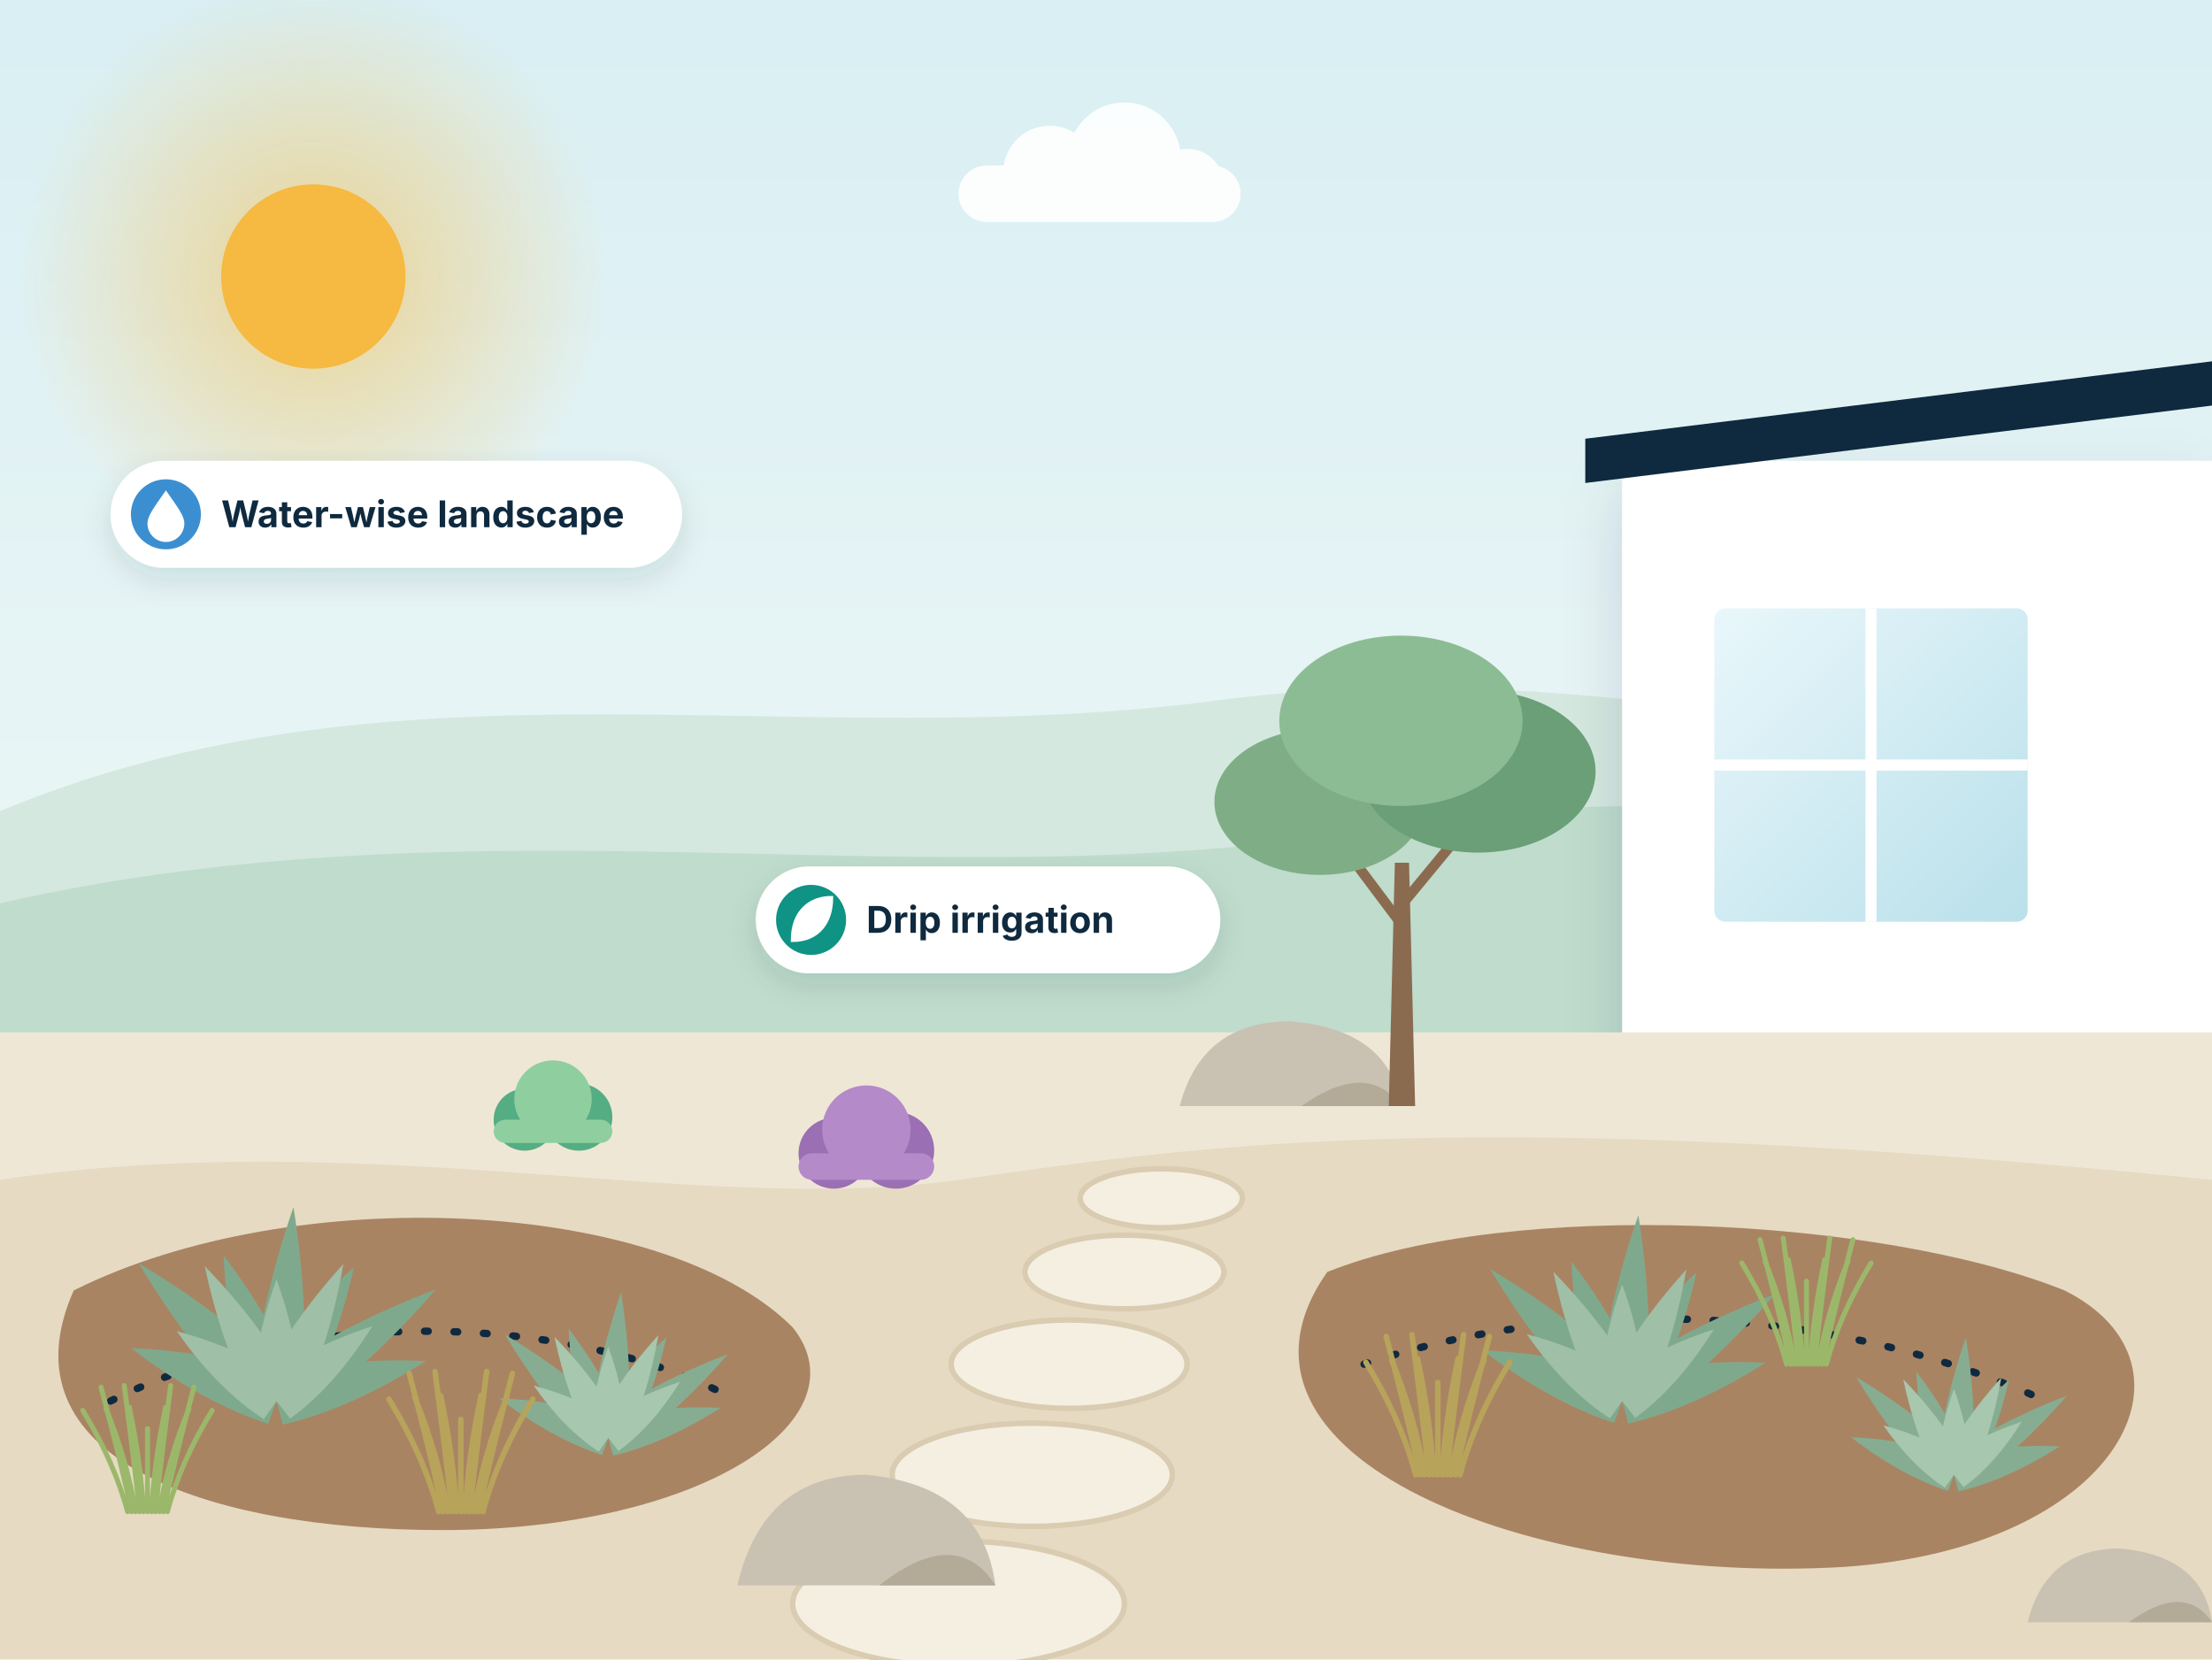
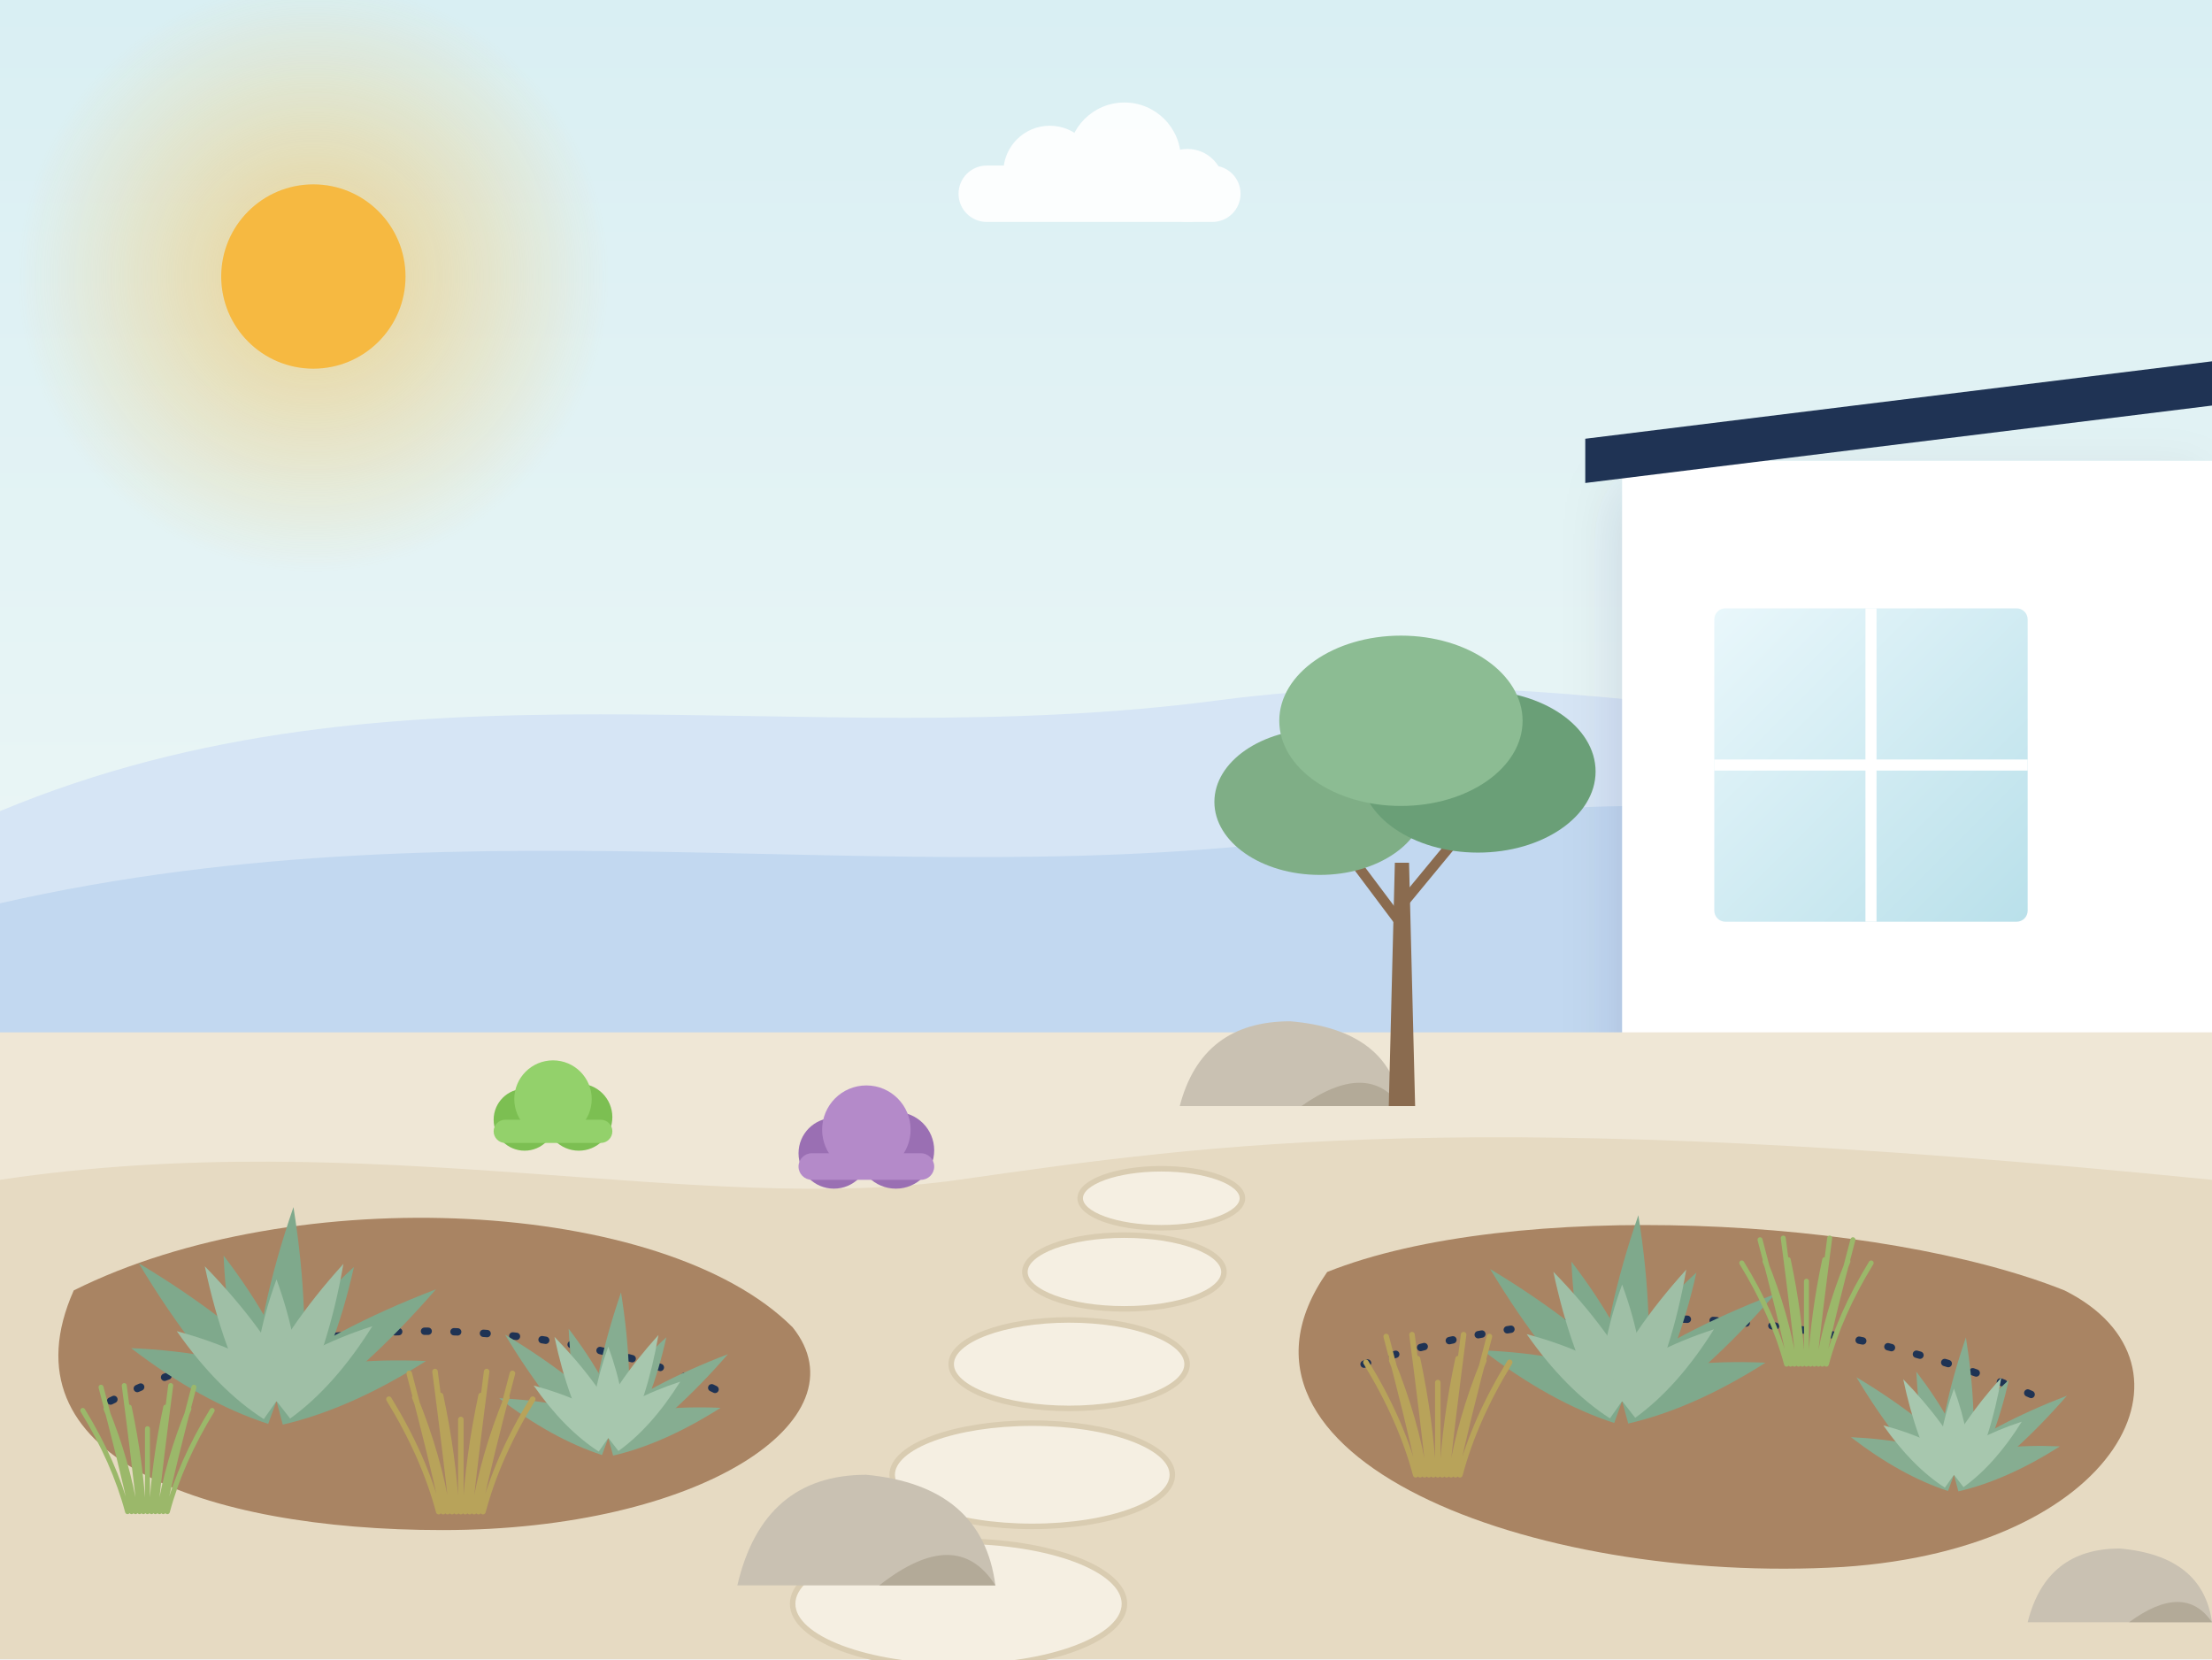
<svg xmlns="http://www.w3.org/2000/svg" viewBox="0 0 1200 900" width="1200" height="900">
  <defs>
    <linearGradient id="sky" x1="0" y1="0" x2="0" y2="1">
      <stop offset="0" stop-color="#d9eff3" />
      <stop offset="0.65" stop-color="#eef7f6" />
      <stop offset="1" stop-color="#fbf6ea" />
    </linearGradient>
    <linearGradient id="dusk" x1="0" y1="0" x2="0" y2="1">
      <stop offset="0" stop-color="#0f2a3f" />
      <stop offset="1" stop-color="#1d4766" />
    </linearGradient>
    <radialGradient id="sunGlow" cx="0.5" cy="0.5" r="0.5">
      <stop offset="0" stop-color="#f6b941" stop-opacity="0.55" />
      <stop offset="1" stop-color="#f6b941" stop-opacity="0" />
    </radialGradient>
    <radialGradient id="lampGlow" cx="0.5" cy="0.5" r="0.5">
      <stop offset="0" stop-color="#ffe7a8" stop-opacity="0.85" />
      <stop offset="1" stop-color="#ffe7a8" stop-opacity="0" />
    </radialGradient>
    <linearGradient id="warmGlass" x1="0" y1="0" x2="1" y2="1">
      <stop offset="0" stop-color="#fff1c7" />
      <stop offset="1" stop-color="#ffd06a" />
    </linearGradient>
    <linearGradient id="coolGlass" x1="0" y1="0" x2="1" y2="1">
      <stop offset="0" stop-color="#e9f7fb" />
      <stop offset="1" stop-color="#b9e0ea" />
    </linearGradient>
    <linearGradient id="metal" x1="0" y1="0" x2="1" y2="0">
      <stop offset="0" stop-color="#e7edf1" />
      <stop offset="0.5" stop-color="#ffffff" />
      <stop offset="1" stop-color="#d6e0e7" />
    </linearGradient>
    <linearGradient id="cone" x1="0" y1="0" x2="0" y2="1">
      <stop offset="0" stop-color="#ffe7a8" stop-opacity="0.75" />
      <stop offset="1" stop-color="#ffe7a8" stop-opacity="0" />
    </linearGradient>
    <filter id="shadow" x="-20%" y="-20%" width="140%" height="160%">
-       <feDropShadow dx="0" dy="14" stdDeviation="16" flood-color="#0f2a3f" flood-opacity="0.14" />
+       <feDropShadow dx="0" dy="14" stdDeviation="16" flood-color="#1f3354" flood-opacity="0.14" />
    </filter>
    <filter id="softShadow" x="-20%" y="-20%" width="140%" height="160%">
-       <feDropShadow dx="0" dy="6" stdDeviation="8" flood-color="#0f2a3f" flood-opacity="0.12" />
+       <feDropShadow dx="0" dy="6" stdDeviation="8" flood-color="#1f3354" flood-opacity="0.12" />
    </filter>
  </defs>
  <rect width="1200" height="900" fill="url(#sky)" />
  <circle cx="170" cy="150" r="160" fill="url(#sunGlow)" />
  <circle cx="170" cy="150" r="50" fill="#f6b941" />
  <g fill="#fff" opacity="0.9" transform="translate(520 70) scale(0.9)">
    <rect x="0" y="22" width="170" height="34" rx="17" />
    <circle cx="55" cy="26" r="28" />
    <circle cx="100" cy="18" r="34" />
    <circle cx="138" cy="34" r="22" />
  </g>
-   <path d="M0 440 C 216 350, 432 410, 660 380 S 1020 430, 1200 370 V 660 H 0 Z" fill="#d4e8df" />
-   <path d="M0 490 C 264 430, 504 490, 744 450 S 1080 480, 1200 440 V 660 H 0 Z" fill="#bfdccd" />
+   <path d="M0 440 C 216 350, 432 410, 660 380 S 1020 430, 1200 370 V 660 H 0 Z" fill="#d6e5f5" />
+   <path d="M0 490 C 264 430, 504 490, 744 450 S 1080 480, 1200 440 V 660 H 0 Z" fill="#c2d8f0" />
  <g filter="url(#shadow)">
    <rect x="880" y="250" width="320" height="380" fill="#fff" />
  </g>
-   <path d="M860 262 L 1200 220 V 196 L 860 238 Z" fill="#0f2a3f" />
+   <path d="M860 262 L 1200 220 V 196 L 860 238 Z" fill="#1f3354" />
  <rect x="930" y="330" width="170" height="170" rx="6" fill="url(#coolGlass)" />
  <path d="M1015 330 V 500 M 930 415 H 1100" stroke="#fff" stroke-width="6" />
-   <rect x="880" y="600" width="320" height="30" fill="#eef3f6" />
+   <rect x="880" y="600" width="320" height="30" fill="#eef3fa" />
  <path d="M0 560 H 1200 V 900 H 0 Z" fill="#efe7d6" />
  <path d="M0 640 C 200 610, 380 660, 520 640 S 800 600, 1200 640 V 900 H 0 Z" fill="#e6dac2" />
  <path d="M40 700 C 160 640, 360 650, 430 720 C 470 770, 380 830, 240 830 C 110 830, 0 790, 40 700 Z" fill="#a98463" />
  <path d="M720 690 C 820 650, 1020 660, 1120 700 C 1200 740, 1150 840, 1000 850 C 830 860, 650 790, 720 690 Z" fill="#a98463" />
  <ellipse cx="520" cy="870" rx="90" ry="34" fill="#f5efe2" stroke="#d9ccb1" stroke-width="3" />
  <ellipse cx="560" cy="800" rx="76" ry="28" fill="#f5efe2" stroke="#d9ccb1" stroke-width="3" />
  <ellipse cx="580" cy="740" rx="64" ry="24" fill="#f5efe2" stroke="#d9ccb1" stroke-width="3" />
  <ellipse cx="610" cy="690" rx="54" ry="20" fill="#f5efe2" stroke="#d9ccb1" stroke-width="3" />
  <ellipse cx="630" cy="650" rx="44" ry="16" fill="#f5efe2" stroke="#d9ccb1" stroke-width="3" />
-   <path d="M60 760 C 180 700, 330 720, 400 760" stroke="#0f2a3f" stroke-width="4" fill="none" stroke-dasharray="2 14" stroke-linecap="round" />
-   <path d="M740 740 C 860 700, 1000 710, 1110 760" stroke="#0f2a3f" stroke-width="4" fill="none" stroke-dasharray="2 14" stroke-linecap="round" />
+   <path d="M60 760 C 180 700, 330 720, 400 760" stroke="#1f3354" stroke-width="4" fill="none" stroke-dasharray="2 14" stroke-linecap="round" />
+   <path d="M740 740 C 860 700, 1000 710, 1110 760" stroke="#1f3354" stroke-width="4" fill="none" stroke-dasharray="2 14" stroke-linecap="round" />
  <g>
    <path d="M145.5 772.4 Q 109.5 760.7 71.1 731.3 Q 119.4 733.4 154.5 747.6 Z" fill="#7fa98c" />
    <path d="M140.7 769.3 Q 106.1 736.7 75.3 685.3 Q 126.7 716.1 159.3 750.7 Z" fill="#7fa98c" />
    <path d="M137.6 764.5 Q 123.4 729.4 121.3 681.1 Q 150.7 719.5 162.4 755.5 Z" fill="#7fa98c" />
    <path d="M136.9 758.8 Q 139.7 711.4 159.2 654.8 Q 168.6 713.9 163.1 761.2 Z" fill="#7fa98c" />
    <path d="M138.6 753.4 Q 156.3 720 192 687.3 Q 181.5 734.5 161.4 766.6 Z" fill="#7fa98c" />
    <path d="M142.4 749.2 Q 180.6 720.8 236.5 699.4 Q 197.3 744.6 157.6 770.8 Z" fill="#7fa98c" />
    <path d="M146.6 747.2 Q 182.8 736.2 231.1 738.3 Q 190.3 764.2 153.4 772.8 Z" fill="#7fa98c" />
    <path d="M143.1 769.8 Q 118.1 753.8 95.9 722.1 Q 133.2 732.2 156.9 750.2 Z" fill="#9fbfa6" />
    <path d="M139.4 765.6 Q 120.9 733.3 111.1 686.9 Q 144.2 720.9 160.6 754.4 Z" fill="#9fbfa6" />
    <path d="M138 760 Q 136.8 730.3 150 694 Q 163.2 730.3 162 760 Z" fill="#9fbfa6" />
    <path d="M139.2 754.7 Q 154.5 720.7 186.3 685.6 Q 178.2 732.3 160.8 765.3 Z" fill="#9fbfa6" />
    <path d="M142.6 750.5 Q 165.3 731.3 202 719.4 Q 181.5 752.1 157.4 769.5 Z" fill="#9fbfa6" />
  </g>
  <g>
    <path d="M326.6 789.3 Q 299.6 780.5 270.8 758.5 Q 307.1 760.1 333.4 770.7 Z" fill="#86ad91" />
    <path d="M323 787 Q 297.1 762.5 274 724 Q 312.5 747.1 337 773 Z" fill="#86ad91" />
    <path d="M320.7 783.4 Q 310.1 757.1 308.5 720.8 Q 330.5 749.6 339.3 776.6 Z" fill="#86ad91" />
    <path d="M320.1 779.1 Q 322.3 743.5 336.9 701.1 Q 344 745.4 339.9 780.9 Z" fill="#86ad91" />
    <path d="M321.4 775.1 Q 334.7 750 361.5 725.4 Q 353.6 760.9 338.6 785 Z" fill="#86ad91" />
    <path d="M324.3 771.9 Q 352.9 750.6 394.9 734.6 Q 365.4 768.5 335.7 788.1 Z" fill="#86ad91" />
    <path d="M327.4 770.4 Q 354.6 762.1 390.9 763.7 Q 360.2 783.2 332.6 789.6 Z" fill="#86ad91" />
    <path d="M324.8 787.4 Q 306.1 775.3 289.5 751.6 Q 317.4 759.1 335.2 772.6 Z" fill="#a7c7ae" />
    <path d="M322.1 784.2 Q 308.1 760 300.8 725.2 Q 325.6 750.7 337.9 775.8 Z" fill="#a7c7ae" />
    <path d="M321 780 Q 320.1 757.7 330 730.5 Q 339.9 757.7 339 780 Z" fill="#a7c7ae" />
    <path d="M321.9 776.1 Q 333.4 750.5 357.2 724.2 Q 351.1 759.2 338.1 783.9 Z" fill="#a7c7ae" />
    <path d="M324.5 772.9 Q 341.5 758.5 369 749.5 Q 353.6 774.1 335.5 787.1 Z" fill="#a7c7ae" />
  </g>
  <g>
    <path d="M875.7 771.9 Q 841.2 760.7 804.4 732.5 Q 850.7 734.5 884.3 748.1 Z" fill="#7fa98c" />
    <path d="M871.1 768.9 Q 838 737.6 808.4 688.4 Q 857.6 718 888.9 751.1 Z" fill="#7fa98c" />
    <path d="M868.1 764.3 Q 854.5 730.7 852.5 684.4 Q 880.7 721.2 891.9 755.7 Z" fill="#7fa98c" />
    <path d="M867.4 758.9 Q 870.1 713.4 888.8 659.2 Q 897.8 715.8 892.6 761.1 Z" fill="#7fa98c" />
    <path d="M869 753.7 Q 886.1 721.7 920.3 690.3 Q 910.2 735.6 891 766.3 Z" fill="#7fa98c" />
    <path d="M872.7 749.6 Q 909.3 722.5 962.9 702 Q 925.3 745.3 887.3 770.4 Z" fill="#7fa98c" />
    <path d="M876.7 747.8 Q 911.4 737.2 957.8 739.2 Q 918.6 764.1 883.3 772.2 Z" fill="#7fa98c" />
    <path d="M873.4 769.4 Q 849.4 754 828.2 723.7 Q 863.9 733.3 886.6 750.6 Z" fill="#9fbfa6" />
    <path d="M869.8 765.4 Q 852.1 734.4 842.7 689.9 Q 874.4 722.5 890.2 754.6 Z" fill="#9fbfa6" />
    <path d="M868.5 760 Q 867.4 731.5 880 696.8 Q 892.7 731.5 891.5 760 Z" fill="#9fbfa6" />
    <path d="M869.7 755 Q 884.3 722.4 914.8 688.7 Q 907 733.5 890.3 765 Z" fill="#9fbfa6" />
    <path d="M872.9 750.9 Q 894.6 732.5 929.8 721.1 Q 910.2 752.4 887.1 769.1 Z" fill="#9fbfa6" />
  </g>
  <g>
    <path d="M1056.8 808.8 Q 1031.3 800.5 1004.1 779.6 Q 1038.4 781.2 1063.2 791.2 Z" fill="#86ad91" />
    <path d="M1053.4 806.6 Q 1028.9 783.5 1007.1 747.1 Q 1043.5 768.9 1066.6 793.4 Z" fill="#86ad91" />
    <path d="M1051.2 803.2 Q 1041.2 778.4 1039.6 744.1 Q 1060.5 771.3 1068.8 796.8 Z" fill="#86ad91" />
    <path d="M1050.7 799.2 Q 1052.7 765.6 1066.5 725.5 Q 1073.2 767.4 1069.3 800.8 Z" fill="#86ad91" />
    <path d="M1051.9 795.3 Q 1064.5 771.7 1089.8 748.5 Q 1082.3 782 1068.1 804.7 Z" fill="#86ad91" />
    <path d="M1054.6 792.3 Q 1081.7 772.3 1121.3 757.1 Q 1093.5 789.1 1065.4 807.7 Z" fill="#86ad91" />
    <path d="M1057.6 791 Q 1083.2 783.1 1117.5 784.6 Q 1088.5 803 1062.4 809 Z" fill="#86ad91" />
    <path d="M1055.1 807 Q 1037.4 795.6 1021.7 773.2 Q 1048.1 780.3 1064.9 793 Z" fill="#a7c7ae" />
    <path d="M1052.5 804 Q 1039.4 781.1 1032.5 748.2 Q 1055.9 772.3 1067.5 796 Z" fill="#a7c7ae" />
    <path d="M1051.5 800 Q 1050.7 779 1060 753.3 Q 1069.4 779 1068.5 800 Z" fill="#a7c7ae" />
    <path d="M1052.4 796.3 Q 1063.2 772.2 1085.7 747.3 Q 1080 780.4 1067.6 803.7 Z" fill="#a7c7ae" />
    <path d="M1054.8 793.3 Q 1070.8 779.7 1096.8 771.2 Q 1082.3 794.4 1065.2 806.7 Z" fill="#a7c7ae" />
  </g>
  <path d="M238 820 Q 230 790 211 759 M240.4 820 Q 234 790 222 745 M242.8 820 Q 238 790 225 758 M245.2 820 Q 242 790 236 744 M247.6 820 Q 246 790 239 757 M250 820 Q 250 790 250 770 M252.4 820 Q 254 790 261 757 M254.8 820 Q 258 790 264 744 M257.2 820 Q 262 790 275 758 M259.6 820 Q 266 790 278 745 M262 820 Q 270 790 289 759 " stroke="#b8a35a" stroke-width="3" fill="none" stroke-linecap="round" />
  <path d="M768 800 Q 760 770 741 739 M770.4 800 Q 764 770 752 725 M772.8 800 Q 768 770 755 738 M775.2 800 Q 772 770 766 724 M777.6 800 Q 776 770 769 737 M780 800 Q 780 770 780 750 M782.4 800 Q 784 770 791 737 M784.8 800 Q 788 770 794 724 M787.2 800 Q 792 770 805 738 M789.6 800 Q 796 770 808 725 M792 800 Q 800 770 819 739 " stroke="#b8a35a" stroke-width="3" fill="none" stroke-linecap="round" />
  <path d="M969.2 740 Q 962 713 944.9 685.1 M971.4 740 Q 965.6 713 954.8 672.5 M973.5 740 Q 969.2 713 957.5 684.2 M975.7 740 Q 972.8 713 967.4 671.6 M977.8 740 Q 976.4 713 970.1 683.3 M980 740 Q 980 713 980 695 M982.2 740 Q 983.6 713 989.9 683.3 M984.3 740 Q 987.2 713 992.6 671.6 M986.5 740 Q 990.8 713 1002.5 684.2 M988.6 740 Q 994.4 713 1005.2 672.5 M990.8 740 Q 998 713 1015.1 685.1 " stroke="#9bb86a" stroke-width="2.7" fill="none" stroke-linecap="round" />
  <path d="M69.2 820 Q 62 793 44.9 765.1 M71.4 820 Q 65.6 793 54.8 752.5 M73.5 820 Q 69.2 793 57.5 764.2 M75.7 820 Q 72.8 793 67.4 751.6 M77.8 820 Q 76.4 793 70.1 763.3 M80 820 Q 80 793 80 775 M82.2 820 Q 83.6 793 89.9 763.3 M84.3 820 Q 87.2 793 92.6 751.6 M86.5 820 Q 90.8 793 102.5 764.2 M88.6 820 Q 94.4 793 105.2 752.5 M90.8 820 Q 98 793 115.1 765.1 " stroke="#9bb86a" stroke-width="2.7" fill="none" stroke-linecap="round" />
  <path d="M400 860 Q 414 800 470 800 Q 533 806 540 860 Z" fill="#c9c1b2" />
  <path d="M477 860 Q 519 827 540 860 Z" fill="#b3aa98" />
  <path d="M640 600 Q 652 554 700 554 Q 754 558.6 760 600 Z" fill="#c9c1b2" />
  <path d="M706 600 Q 742 574.7 760 600 Z" fill="#b3aa98" />
  <path d="M1100 880 Q 1110 840 1150 840 Q 1195 844 1200 880 Z" fill="#c9c1b2" />
  <path d="M1155 880 Q 1185 858 1200 880 Z" fill="#b3aa98" />
  <g>
    <path d="M753.4 600 L 756.7 468 L 764.4 468 L 767.7 600 Z" fill="#8a6b4f" />
    <path d="M760 501 L 727 457 M 761.1 490 L 797.4 446" stroke="#8a6b4f" stroke-width="5.5" stroke-linecap="round" />
    <ellipse cx="716" cy="435" rx="57.2" ry="39.6" fill="#7fae86" />
    <ellipse cx="801.8" cy="418.5" rx="63.8" ry="44" fill="#6a9f77" />
    <ellipse cx="760" cy="391" rx="66" ry="46.2" fill="#8cbc93" />
  </g>
  <g>
    <circle cx="452.4" cy="625.6" r="19.2" fill="#9a6fb3" />
    <circle cx="486" cy="624" r="20.8" fill="#9a6fb3" />
    <circle cx="470" cy="612.8" r="24" fill="#b48ac9" />
    <rect x="433.2" y="625.6" width="73.6" height="14.4" rx="7.2" fill="#b48ac9" />
  </g>
  <g>
-     <circle cx="284.6" cy="607.4" r="16.8" fill="#55ad84" />
-     <circle cx="314" cy="606" r="18.2" fill="#55ad84" />
-     <circle cx="300" cy="596.2" r="21" fill="#8fcf9f" />
-     <rect x="267.8" y="607.4" width="64.4" height="12.6" rx="6.3" fill="#8fcf9f" />
+     <circle cx="284.6" cy="607.4" r="16.8" fill="#7cbf52" />
+     <circle cx="314" cy="606" r="18.2" fill="#7cbf52" />
+     <circle cx="300" cy="596.2" r="21" fill="#93d16b" />
+     <rect x="267.8" y="607.4" width="64.4" height="12.6" rx="6.3" fill="#93d16b" />
  </g>
-   <g filter="url(#softShadow)">
-     <rect x="60" y="250" width="310" height="58" rx="29" fill="#fff" />
-   </g>
-   <circle cx="90" cy="279" r="19" fill="#3b8fd1" />
-   <path d="M90 266 C 97 276 100 280 100 284 A 10 10 0 0 1 80 284 C 80 280 83 276 90 266 Z" fill="#fff" />
-   <text x="120" y="286" font-family="Inter, 'Segoe UI', Roboto, Arial, sans-serif" font-size="20" font-weight="700" fill="#0f2a3f">Water-wise landscape</text>
-   <g filter="url(#softShadow)">
-     <rect x="410" y="470" width="252" height="58" rx="29" fill="#fff" />
-   </g>
-   <circle cx="440" cy="499" r="19" fill="#0e9384" />
-   <path d="M430 510 C 430 494 440 487 451 487 C 451 500 444 510 430 510 Z M 430 510 L 443 497" fill="#fff" stroke="#fff" stroke-width="2" />
-   <text x="470" y="506" font-family="Inter, 'Segoe UI', Roboto, Arial, sans-serif" font-size="20" font-weight="700" fill="#0f2a3f">Drip irrigation</text>
</svg>
